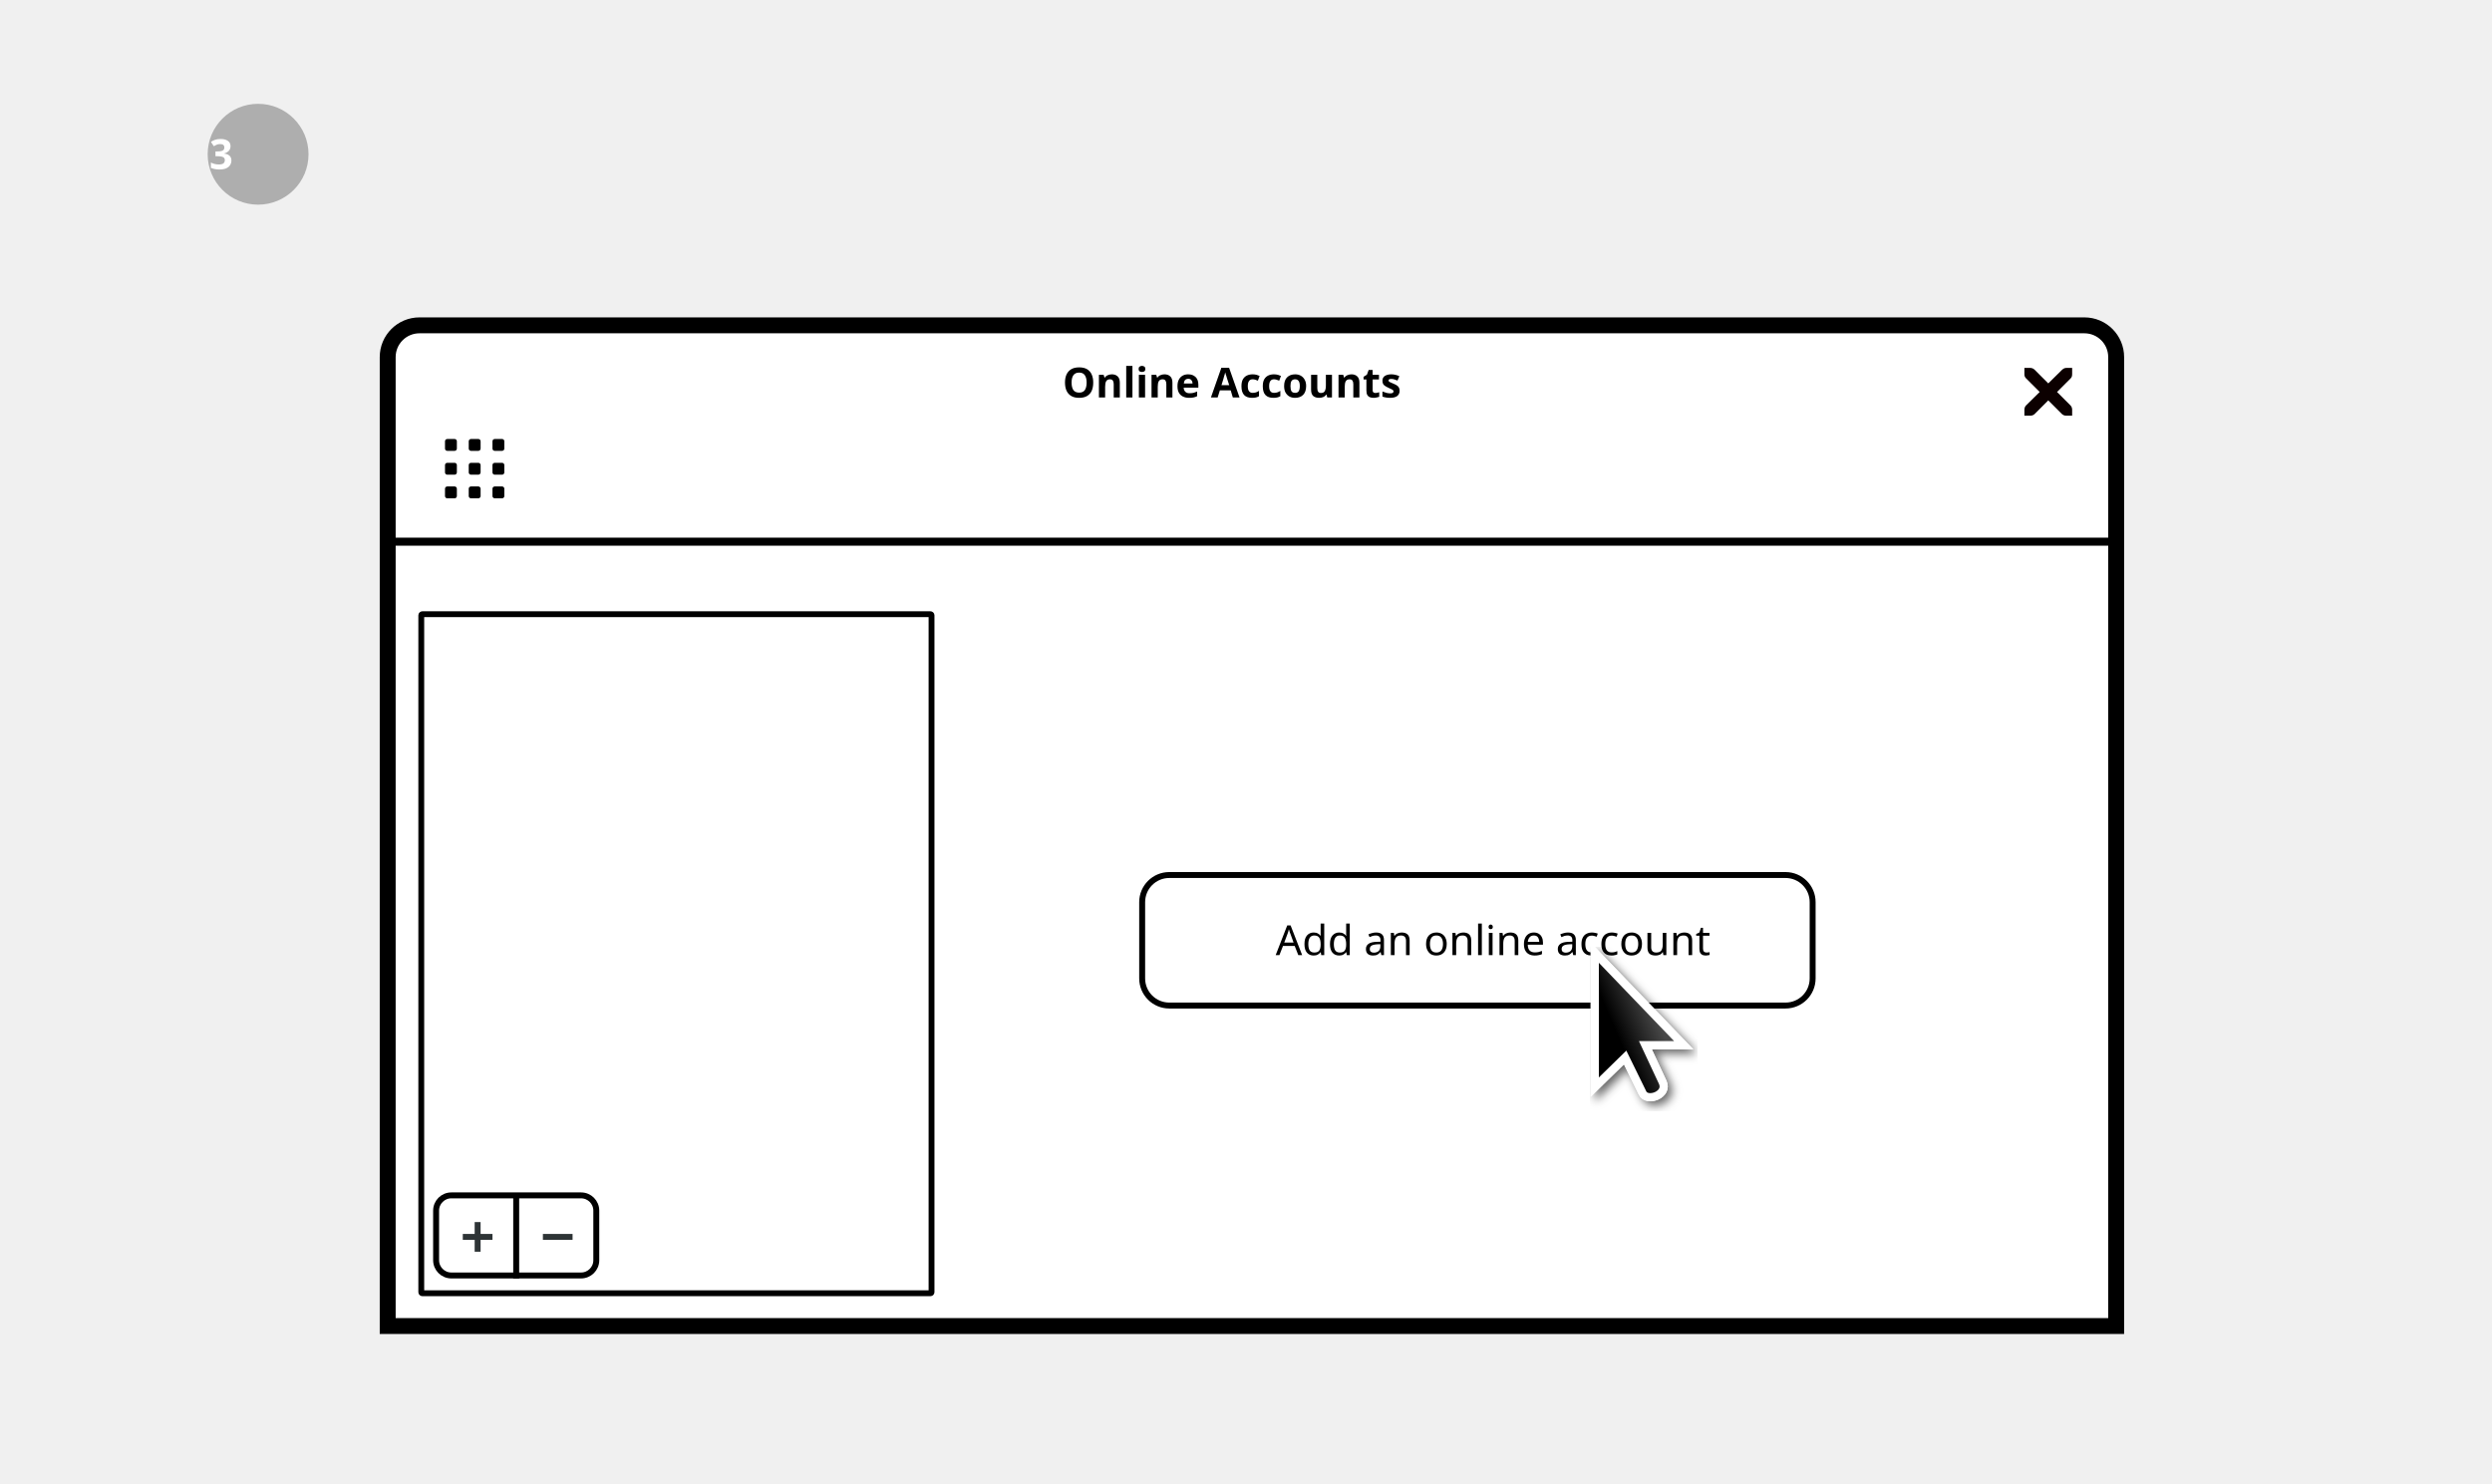
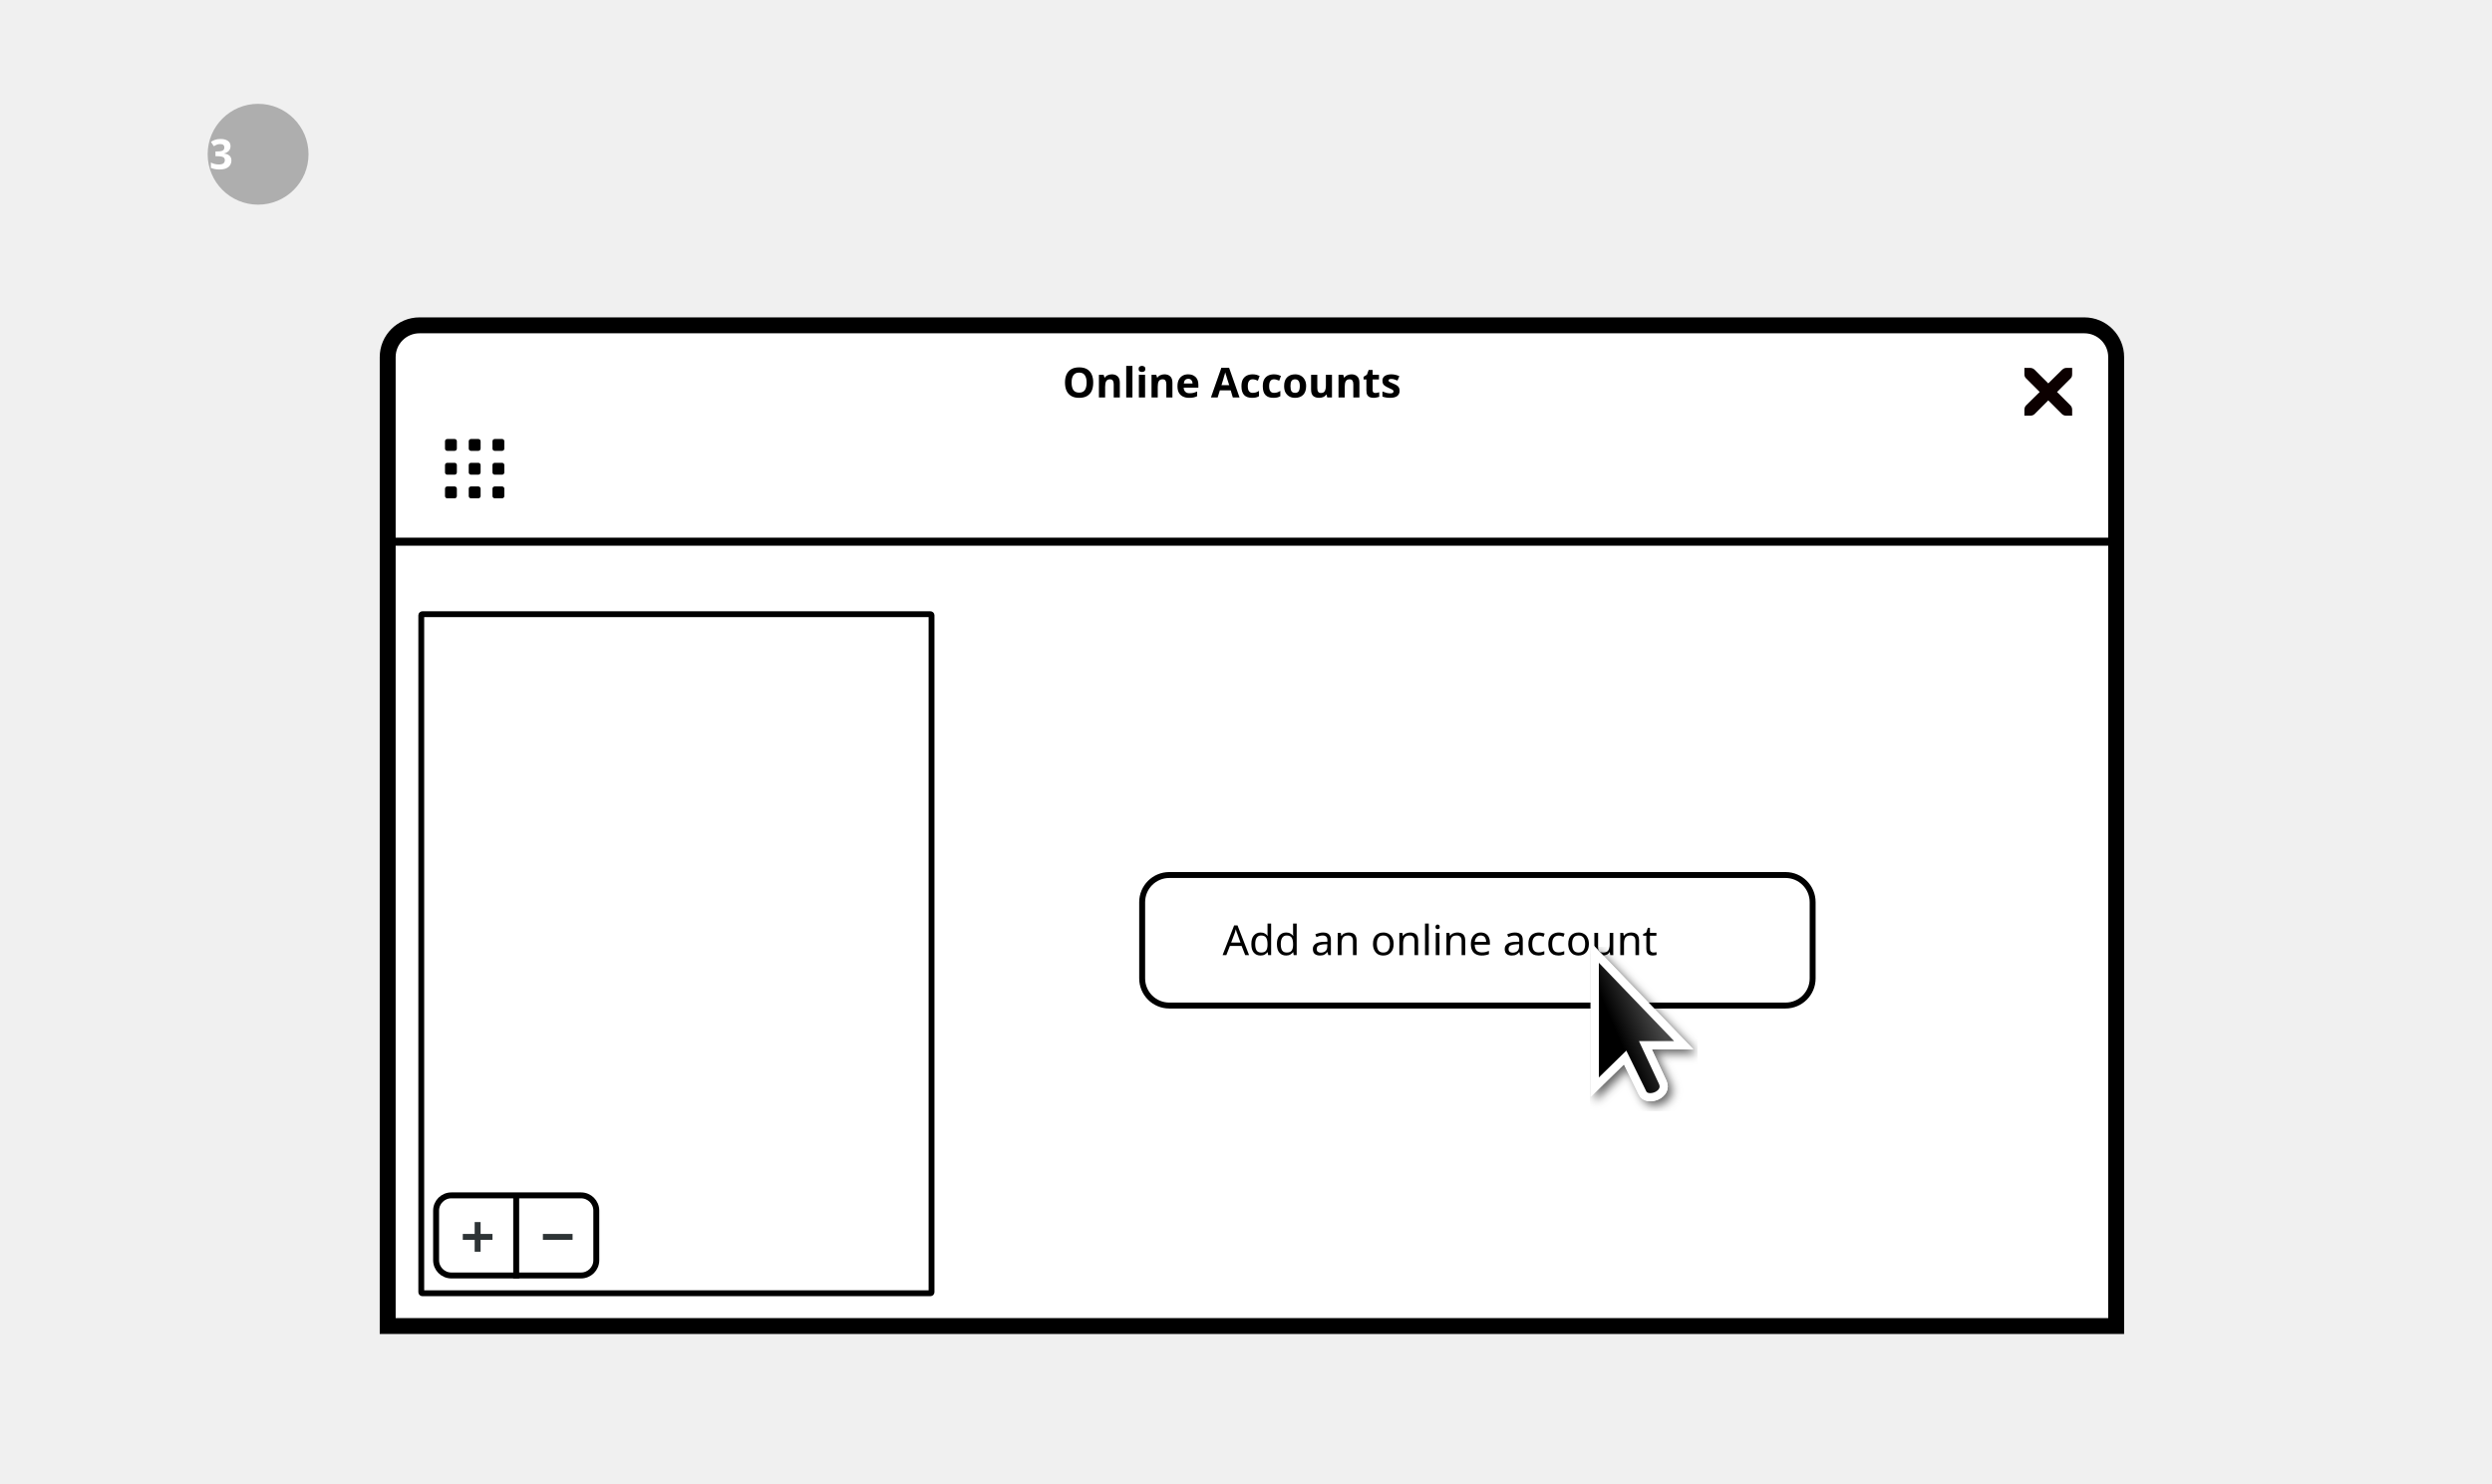
<svg xmlns="http://www.w3.org/2000/svg" xmlns:ns1="http://www.openswatchbook.org/uri/2009/osb" xmlns:xlink="http://www.w3.org/1999/xlink" height="500" id="svg10075" version="1.1" width="840">
  <defs id="defs10077">
    <linearGradient id="RHEL7" ns1:paint="gradient">
      <stop id="stop13323" offset="0" style="stop-color:#a3dbe8;stop-opacity:1;" />
      <stop id="stop13325" offset="1" style="stop-color:#a3dbe8;stop-opacity:1;" />
    </linearGradient>
    <linearGradient id="GNOME" ns1:paint="gradient">
      <stop id="stop11074" offset="0" style="stop-color:#eeedec;stop-opacity:1;" />
      <stop id="stop11076" offset="1" style="stop-color:#eeedec;stop-opacity:1" />
    </linearGradient>
    <linearGradient id="BLANK" ns1:paint="gradient">
      <stop id="stop7012" offset="0" style="stop-color:#eeedec;stop-opacity:0;" />
      <stop id="stop7014" offset="1" style="stop-color:#eeedec;stop-opacity:0" />
    </linearGradient>
    <linearGradient gradientTransform="matrix(1.183438,0,0,0.896461,5.70167,415.6038)" gradientUnits="userSpaceOnUse" id="linearGradient7064" x1="-18.338" x2="713.429" y1="490.549" y2="490.549" xlink:href="#GNOME" />
    <filter color-interpolation-filters="sRGB" height="1.131" id="filter5601" width="1.206" x="-0.103" y="-0.065">
      <feGaussianBlur id="feGaussianBlur5603" stdDeviation="0.611" />
    </filter>
    <linearGradient gradientUnits="userSpaceOnUse" id="linearGradient5885" x1="29.09" x2="33.971" y1="11.773" y2="9.709" xlink:href="#linearGradient5716" />
    <linearGradient id="linearGradient5716">
      <stop id="stop5718" offset="0" style="stop-color:#000000;stop-opacity:1;" />
      <stop id="stop5720" offset="1" style="stop-color:#484848;stop-opacity:1;" />
    </linearGradient>
    <linearGradient gradientUnits="userSpaceOnUse" id="linearGradient17441" x1="29.09" x2="33.971" y1="11.773" y2="9.709" xlink:href="#linearGradient5716" />
    <linearGradient id="linearGradient17443">
      <stop id="stop17445" offset="0" style="stop-color:#000000;stop-opacity:1;" />
      <stop id="stop17447" offset="1" style="stop-color:#484848;stop-opacity:1;" />
    </linearGradient>
    <linearGradient gradientUnits="userSpaceOnUse" id="linearGradient17453" x1="29.09" x2="33.971" y1="11.773" y2="9.709" xlink:href="#linearGradient5716" />
    <linearGradient gradientUnits="userSpaceOnUse" id="linearGradient17455" x1="29.09" x2="33.971" y1="11.773" y2="9.709" xlink:href="#linearGradient5716" />
  </defs>
  <g id="layer1" transform="translate(0,-992.3622)">
    <rect height="656" id="background" style="fill:url(#BLANK);" width="866" x="-16" y="855.362" />
  </g>
  <g id="layer2" transform="translate(0,-540)">
    <g id="g11020" transform="translate(-35,-139.3622)">
      <path d="m 137,278 c 0,9.389 -7.611,17 -17,17 -9.389,0 -17,-7.611 -17,-17 0,-9.389 7.611,-17 17,-17 9.389,0 17,7.611 17,17 z" id="path11014" style="color:#000000;fill:#000000;fill-opacity:0.275;stroke:none;stroke-width:1.07;marker:none;visibility:visible;display:inline;overflow:visible;enable-background:accumulate" transform="translate(2,453.3622)" />
      <text id="text11016" style="font-size:14px;font-style:normal;font-variant:normal;font-weight:bold;font-stretch:normal;text-align:center;line-height:125%;letter-spacing:0px;word-spacing:0px;writing-mode:lr-tb;text-anchor:middle;fill:#ffffff;fill-opacity:1;stroke:none;font-family:Cantarell;-inkscape-font-specification:Cantarell Bold" x="122.293" y="736.362" xml:space="preserve">
        <tspan id="tspan11018" x="122.293" y="736.362">3</tspan>
      </text>
    </g>
    <g id="g4890" style="display:inline" transform="matrix(2.683333,0,0,2.683333,-1275.51,-1072.854)">
      <path d="m 528.047,641.939 209.13,0 c 2.216,0 4,1.784 4,4 l 0,121.727 -4,0 -209.13,0 -4,0 0,-121.727 c 0,-2.216 1.784,-4 4,-4 z" id="path5430" style="fill:#ffffff;fill-opacity:1;stroke:#000000;stroke-width:2;stroke-miterlimit:4;stroke-opacity:1" />
      <path d="m 524.598,669.119 c 212.461,0 216.298,0 216.298,0" id="path5361" style="fill:none;stroke:#000000;stroke-width:1.015;stroke-linecap:butt;stroke-linejoin:miter;stroke-miterlimit:4;stroke-opacity:1;stroke-dasharray:none" />
      <g id="g5363" style="fill:#0c0000;fill-opacity:1" transform="matrix(0.7499781,0,0,0.7499781,726.6485,644.2889)">
        <g id="g5365" style="fill:#0c0000;fill-opacity:1;display:inline" transform="translate(-60,-518)" />
        <g id="g5367" style="fill:#0c0000;fill-opacity:1" transform="translate(-60,-518)" />
        <g id="g5369" style="fill:#0c0000;fill-opacity:1" transform="translate(-60,-518)" />
        <g id="g5371" style="fill:#0c0000;fill-opacity:1" transform="translate(-60,-518)">
          <g id="g5373" style="fill:#0c0000;fill-opacity:1;display:inline" transform="translate(19,-242)">
            <path d="m 45,764 1,0 c 0.01,-1.2e-4 0.021,-4.6e-4 0.031,0 0.255,0.011 0.51,0.129 0.688,0.312 L 49,766.594 51.312,764.312 C 51.578,764.082 51.759,764.007 52,764 l 1,0 0,1 c 0,0.286 -0.034,0.551 -0.25,0.75 l -2.281,2.281 2.25,2.25 C 52.907,770.469 53,770.735 53,771 l 0,1 -1,0 c -0.265,-10e-6 -0.531,-0.093 -0.719,-0.281 L 49,769.438 46.719,771.719 C 46.531,771.907 46.265,772 46,772 l -1,0 0,-1 c -3e-6,-0.265 0.093,-0.531 0.281,-0.719 l 2.281,-2.25 L 45.281,765.75 C 45.071,765.555 44.978,765.281 45,765 l 0,-1 z" id="path5375" style="font-size:xx-small;font-style:normal;font-variant:normal;font-weight:normal;font-stretch:normal;text-indent:0;text-align:start;text-decoration:none;line-height:normal;letter-spacing:normal;word-spacing:normal;text-transform:none;direction:ltr;block-progression:tb;writing-mode:lr-tb;text-anchor:start;color:#bebebe;fill:#0c0000;fill-opacity:1;fill-rule:nonzero;stroke:none;stroke-width:1.781;marker:none;visibility:visible;display:inline;overflow:visible;enable-background:new;font-family:Andale Mono;-inkscape-font-specification:Andale Mono" />
          </g>
        </g>
        <g id="g5377" style="fill:#0c0000;fill-opacity:1" transform="translate(-60,-518)" />
        <g id="g5379" style="fill:#0c0000;fill-opacity:1" transform="translate(-60,-518)" />
        <g id="g5381" style="fill:#0c0000;fill-opacity:1" transform="translate(-60,-518)" />
      </g>
      <g id="g7362" style="display:inline" transform="matrix(0.7453416,0,0,0.7453416,514.1032,448.2685)">
        <rect height="16" id="rect7364" style="color:#bebebe;fill:none;stroke:none;stroke-width:1;marker:none;visibility:visible;display:inline;overflow:visible" width="16" x="20" y="276" />
        <rect height="2" id="rect13363" rx="0.385" ry="0.379" style="color:#000000;fill:#000000;fill-opacity:1;fill-rule:nonzero;stroke:none;stroke-width:1;marker:none;visibility:visible;display:inline;overflow:visible;enable-background:new" width="2" x="23" y="279" />
        <rect height="2" id="rect13365" rx="0.385" ry="0.379" style="color:#000000;fill:#000000;fill-opacity:1;fill-rule:nonzero;stroke:none;stroke-width:1;marker:none;visibility:visible;display:inline;overflow:visible;enable-background:new" width="2" x="27" y="279" />
        <rect height="2" id="rect13367" rx="0.385" ry="0.379" style="color:#000000;fill:#000000;fill-opacity:1;fill-rule:nonzero;stroke:none;stroke-width:1;marker:none;visibility:visible;display:inline;overflow:visible;enable-background:new" width="2" x="31" y="279" />
        <rect height="2" id="rect13369" rx="0.385" ry="0.379" style="color:#000000;fill:#000000;fill-opacity:1;fill-rule:nonzero;stroke:none;stroke-width:1;marker:none;visibility:visible;display:inline;overflow:visible;enable-background:new" width="2" x="23" y="283.016" />
        <rect height="2" id="rect13371" rx="0.385" ry="0.379" style="color:#000000;fill:#000000;fill-opacity:1;fill-rule:nonzero;stroke:none;stroke-width:1;marker:none;visibility:visible;display:inline;overflow:visible;enable-background:new" width="2" x="27" y="283.016" />
        <rect height="2" id="rect13373" rx="0.385" ry="0.379" style="color:#000000;fill:#000000;fill-opacity:1;fill-rule:nonzero;stroke:none;stroke-width:1;marker:none;visibility:visible;display:inline;overflow:visible;enable-background:new" width="2" x="31" y="283.016" />
        <rect height="2" id="rect13375" rx="0.385" ry="0.379" style="color:#000000;fill:#000000;fill-opacity:1;fill-rule:nonzero;stroke:none;stroke-width:1;marker:none;visibility:visible;display:inline;overflow:visible;enable-background:new" width="2" x="23" y="287" />
        <rect height="2" id="rect13377" rx="0.385" ry="0.379" style="color:#000000;fill:#000000;fill-opacity:1;fill-rule:nonzero;stroke:none;stroke-width:1;marker:none;visibility:visible;display:inline;overflow:visible;enable-background:new" width="2" x="27" y="287" />
        <rect height="2" id="rect13379" rx="0.385" ry="0.379" style="color:#000000;fill:#000000;fill-opacity:1;fill-rule:nonzero;stroke:none;stroke-width:1;marker:none;visibility:visible;display:inline;overflow:visible;enable-background:new" width="2" x="31" y="287" />
      </g>
      <rect height="85.316" id="rect12010" rx="0.143" ry="0.137" style="color:#000000;fill:none;stroke:#000000;stroke-width:0.734;stroke-opacity:1;marker:none;visibility:visible;display:inline;overflow:visible;enable-background:accumulate" width="64.099" x="528.265" y="678.232" />
      <text id="text12012" style="font-size:5.217px;font-style:normal;font-variant:normal;font-weight:bold;font-stretch:normal;text-align:center;line-height:125%;letter-spacing:0px;word-spacing:0px;writing-mode:lr-tb;text-anchor:middle;fill:#000000;fill-opacity:1;stroke:none;font-family:Cantarell;-inkscape-font-specification:Cantarell Bold" x="634.848" y="651.001" xml:space="preserve">
        <tspan id="tspan12014" x="634.848" y="651.001">Online Accounts</tspan>
      </text>
      <rect height="16.398" id="rect17494" rx="3.405" ry="3.405" style="color:#000000;fill:none;stroke:#000000;stroke-width:0.745;stroke-linecap:square;stroke-linejoin:miter;stroke-miterlimit:4;stroke-opacity:1;stroke-dasharray:none;stroke-dashoffset:0;marker:none;visibility:visible;display:inline;overflow:visible;enable-background:accumulate" width="84.224" x="618.824" y="711.001" />
-       <text id="text17496" style="font-size:5.217px;font-style:normal;font-variant:normal;font-weight:normal;font-stretch:normal;text-align:start;line-height:125%;letter-spacing:0px;word-spacing:0px;writing-mode:lr-tb;text-anchor:start;fill:#000000;fill-opacity:1;stroke:none;font-family:Cantarell;-inkscape-font-specification:Cantarell" x="635.594" y="721.064" xml:space="preserve">
-         <tspan id="tspan17498" x="635.594" y="721.064">Add an online account</tspan>
+       <text id="text17496" style="font-size:5.217px;font-style:normal;font-variant:normal;font-weight:normal;font-stretch:normal;text-align:center;line-height:125%;letter-spacing:0px;word-spacing:0px;writing-mode:lr-tb;text-anchor:middle;fill:#000000;fill-opacity:1;stroke:none;font-family:Cantarell;-inkscape-font-specification:Cantarell" x="660.987" y="721.064" xml:space="preserve">
+         <tspan id="tspan17498" x="660.987" y="721.064">Add an online account</tspan>
      </text>
      <g id="default-pointer-c" style="display:inline" transform="matrix(1.028173,0,0,1.028173,648.3236,718.3669)">
        <path d="m 27.135,2.848 0,16.44 3.712,-3.624 2.121,4.331 c 0.52,1.171 3.221,0.23 2.453,-1.337 l -2.099,-4.497 4.685,0 L 27.135,2.848 z" id="path5567" style="opacity:0.6;color:#000000;fill:#000000;fill-opacity:1;fill-rule:nonzero;stroke:#000000;stroke-width:1;stroke-linecap:butt;stroke-linejoin:miter;stroke-miterlimit:10;stroke-opacity:1;stroke-dasharray:none;stroke-dashoffset:0;marker:none;visibility:visible;display:block;overflow:visible;filter:url(#filter5601);enable-background:accumulate" />
        <path d="m 26.605,2.318 0,16.44 3.712,-3.624 2.121,4.331 c 0.52,1.171 3.221,0.23 2.453,-1.337 l -2.099,-4.497 4.685,0 L 26.605,2.318 z" id="path5565" style="color:#000000;fill:url(#linearGradient17453);fill-opacity:1;fill-rule:nonzero;stroke:#ffffff;stroke-width:1;stroke-linecap:butt;stroke-linejoin:miter;stroke-miterlimit:10;stroke-opacity:1;stroke-dasharray:none;stroke-dashoffset:0;marker:none;visibility:visible;display:block;overflow:visible;enable-background:accumulate" />
        <path d="m 26.605,2.318 0,16.44 3.712,-3.624 2.121,4.331 c 0.52,1.171 3.221,0.23 2.453,-1.337 l -2.099,-4.497 4.685,0 L 26.605,2.318 z" id="path6242" style="color:#000000;fill:url(#linearGradient17455);fill-opacity:1;fill-rule:nonzero;stroke:#ffffff;stroke-width:1;stroke-linecap:butt;stroke-linejoin:miter;stroke-miterlimit:10;stroke-opacity:1;stroke-dasharray:none;stroke-dashoffset:0;marker:none;visibility:visible;display:block;overflow:visible;enable-background:accumulate" />
      </g>
      <rect height="10.062" id="rect17500" rx="1.914" ry="1.914" style="color:#000000;fill:none;stroke:#000000;stroke-width:0.745;stroke-linecap:square;stroke-linejoin:miter;stroke-miterlimit:4;stroke-opacity:1;stroke-dasharray:none;stroke-dashoffset:0;marker:none;visibility:visible;display:inline;overflow:visible;enable-background:accumulate" width="20.124" x="530.128" y="751.25" />
      <path d="m 540.19,751.529 0,9.783" id="path17502" style="color:#000000;fill:none;stroke:#000000;stroke-width:0.745;stroke-linecap:square;stroke-linejoin:miter;stroke-miterlimit:4;stroke-opacity:1;stroke-dasharray:none;stroke-dashoffset:0;marker:none;visibility:visible;display:inline;overflow:visible;enable-background:accumulate" />
      <g id="g31978" style="display:inline" transform="matrix(0.3726708,0,0,0.3726708,534.9727,650.6288)">
        <rect height="16" id="rect31980" style="color:#bebebe;fill:none;stroke:none;stroke-width:1;marker:none;visibility:visible;display:inline;overflow:visible" width="16" x="20" y="276" />
        <rect height="2" id="rect31984" style="color:#bebebe;fill:#2e3436;fill-opacity:1;stroke:none;stroke-width:1;marker:none;visibility:visible;display:inline;overflow:visible" width="10" x="23" y="283" />
      </g>
      <g id="g31988" style="display:inline" transform="matrix(0.3726708,0,0,0.3726708,524.9106,650.6288)">
        <rect height="16" id="rect31990" style="color:#bebebe;fill:none;stroke:none;stroke-width:1;marker:none;visibility:visible;display:inline;overflow:visible" width="16" x="20" y="276" />
        <path d="m -174,512 0,4 -4,0 0,2 4,0 0,4 2,0 0,-4 4,0 0,-2 -4,0 0,-4 -2,0 z" id="rect31992" style="color:#bebebe;fill:#2e3436;fill-opacity:1;stroke:none;stroke-width:1;marker:none;visibility:visible;display:inline;overflow:visible" transform="translate(201,-233)" />
      </g>
    </g>
  </g>
</svg>
